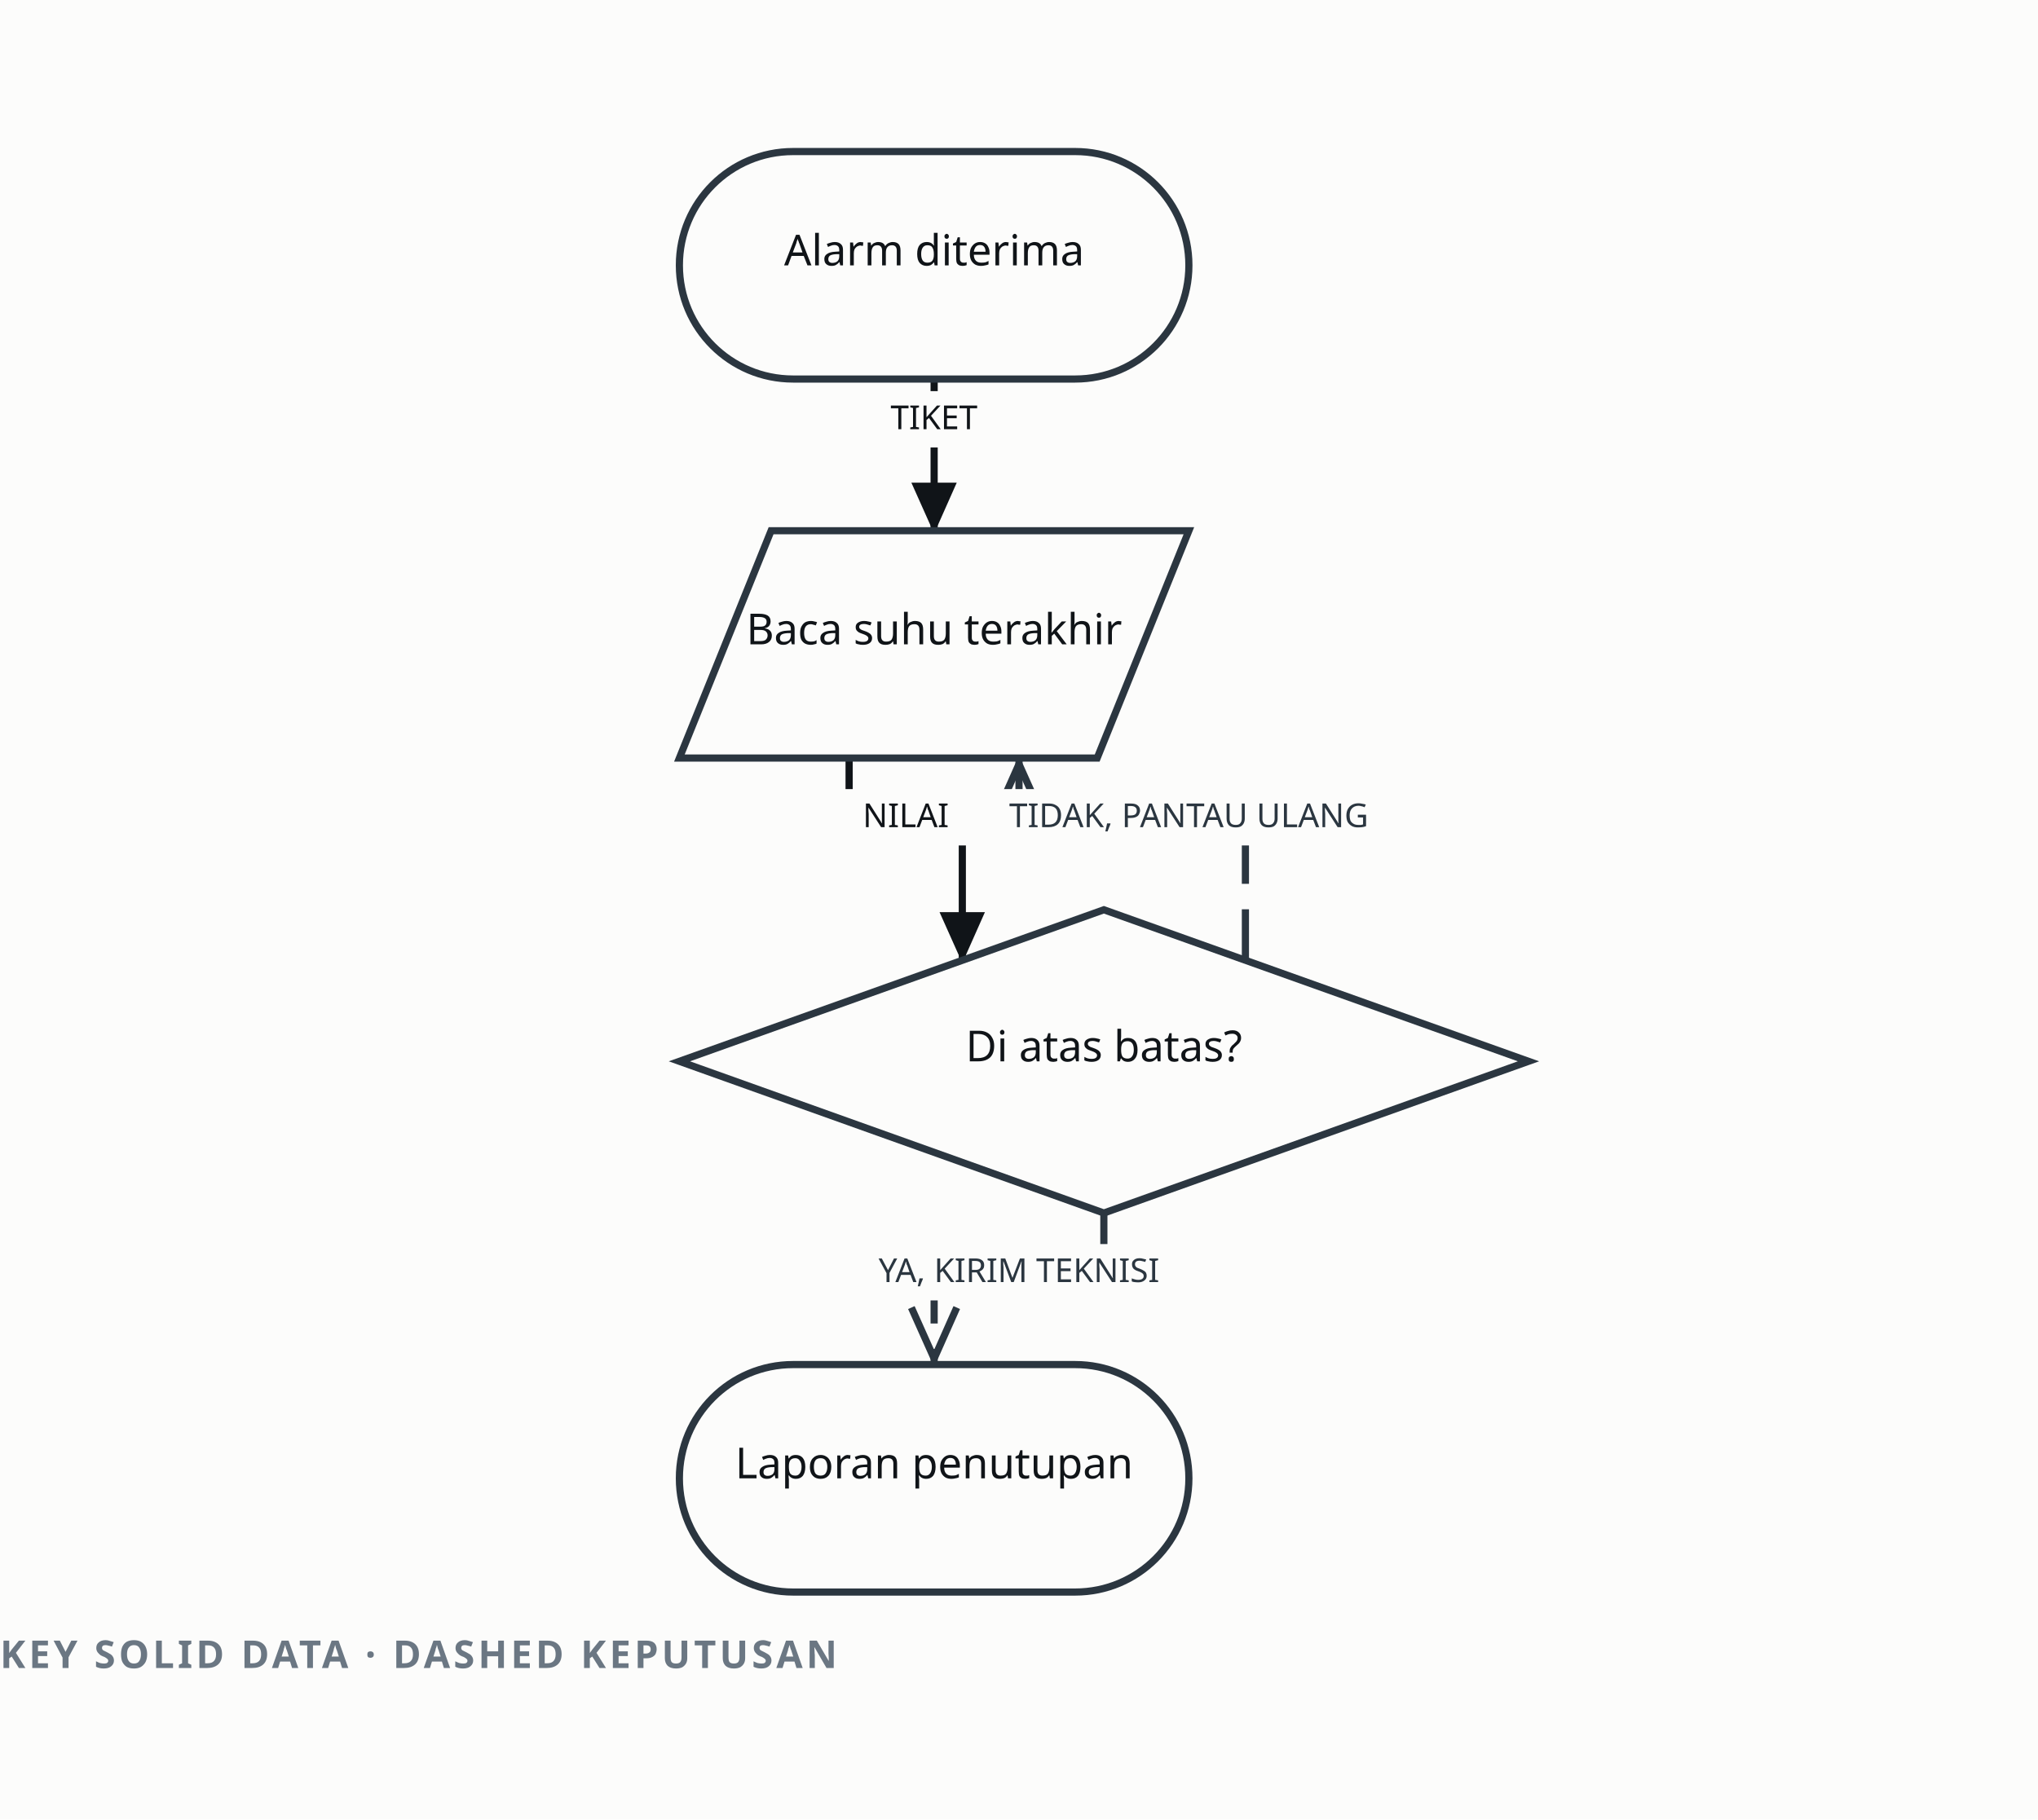
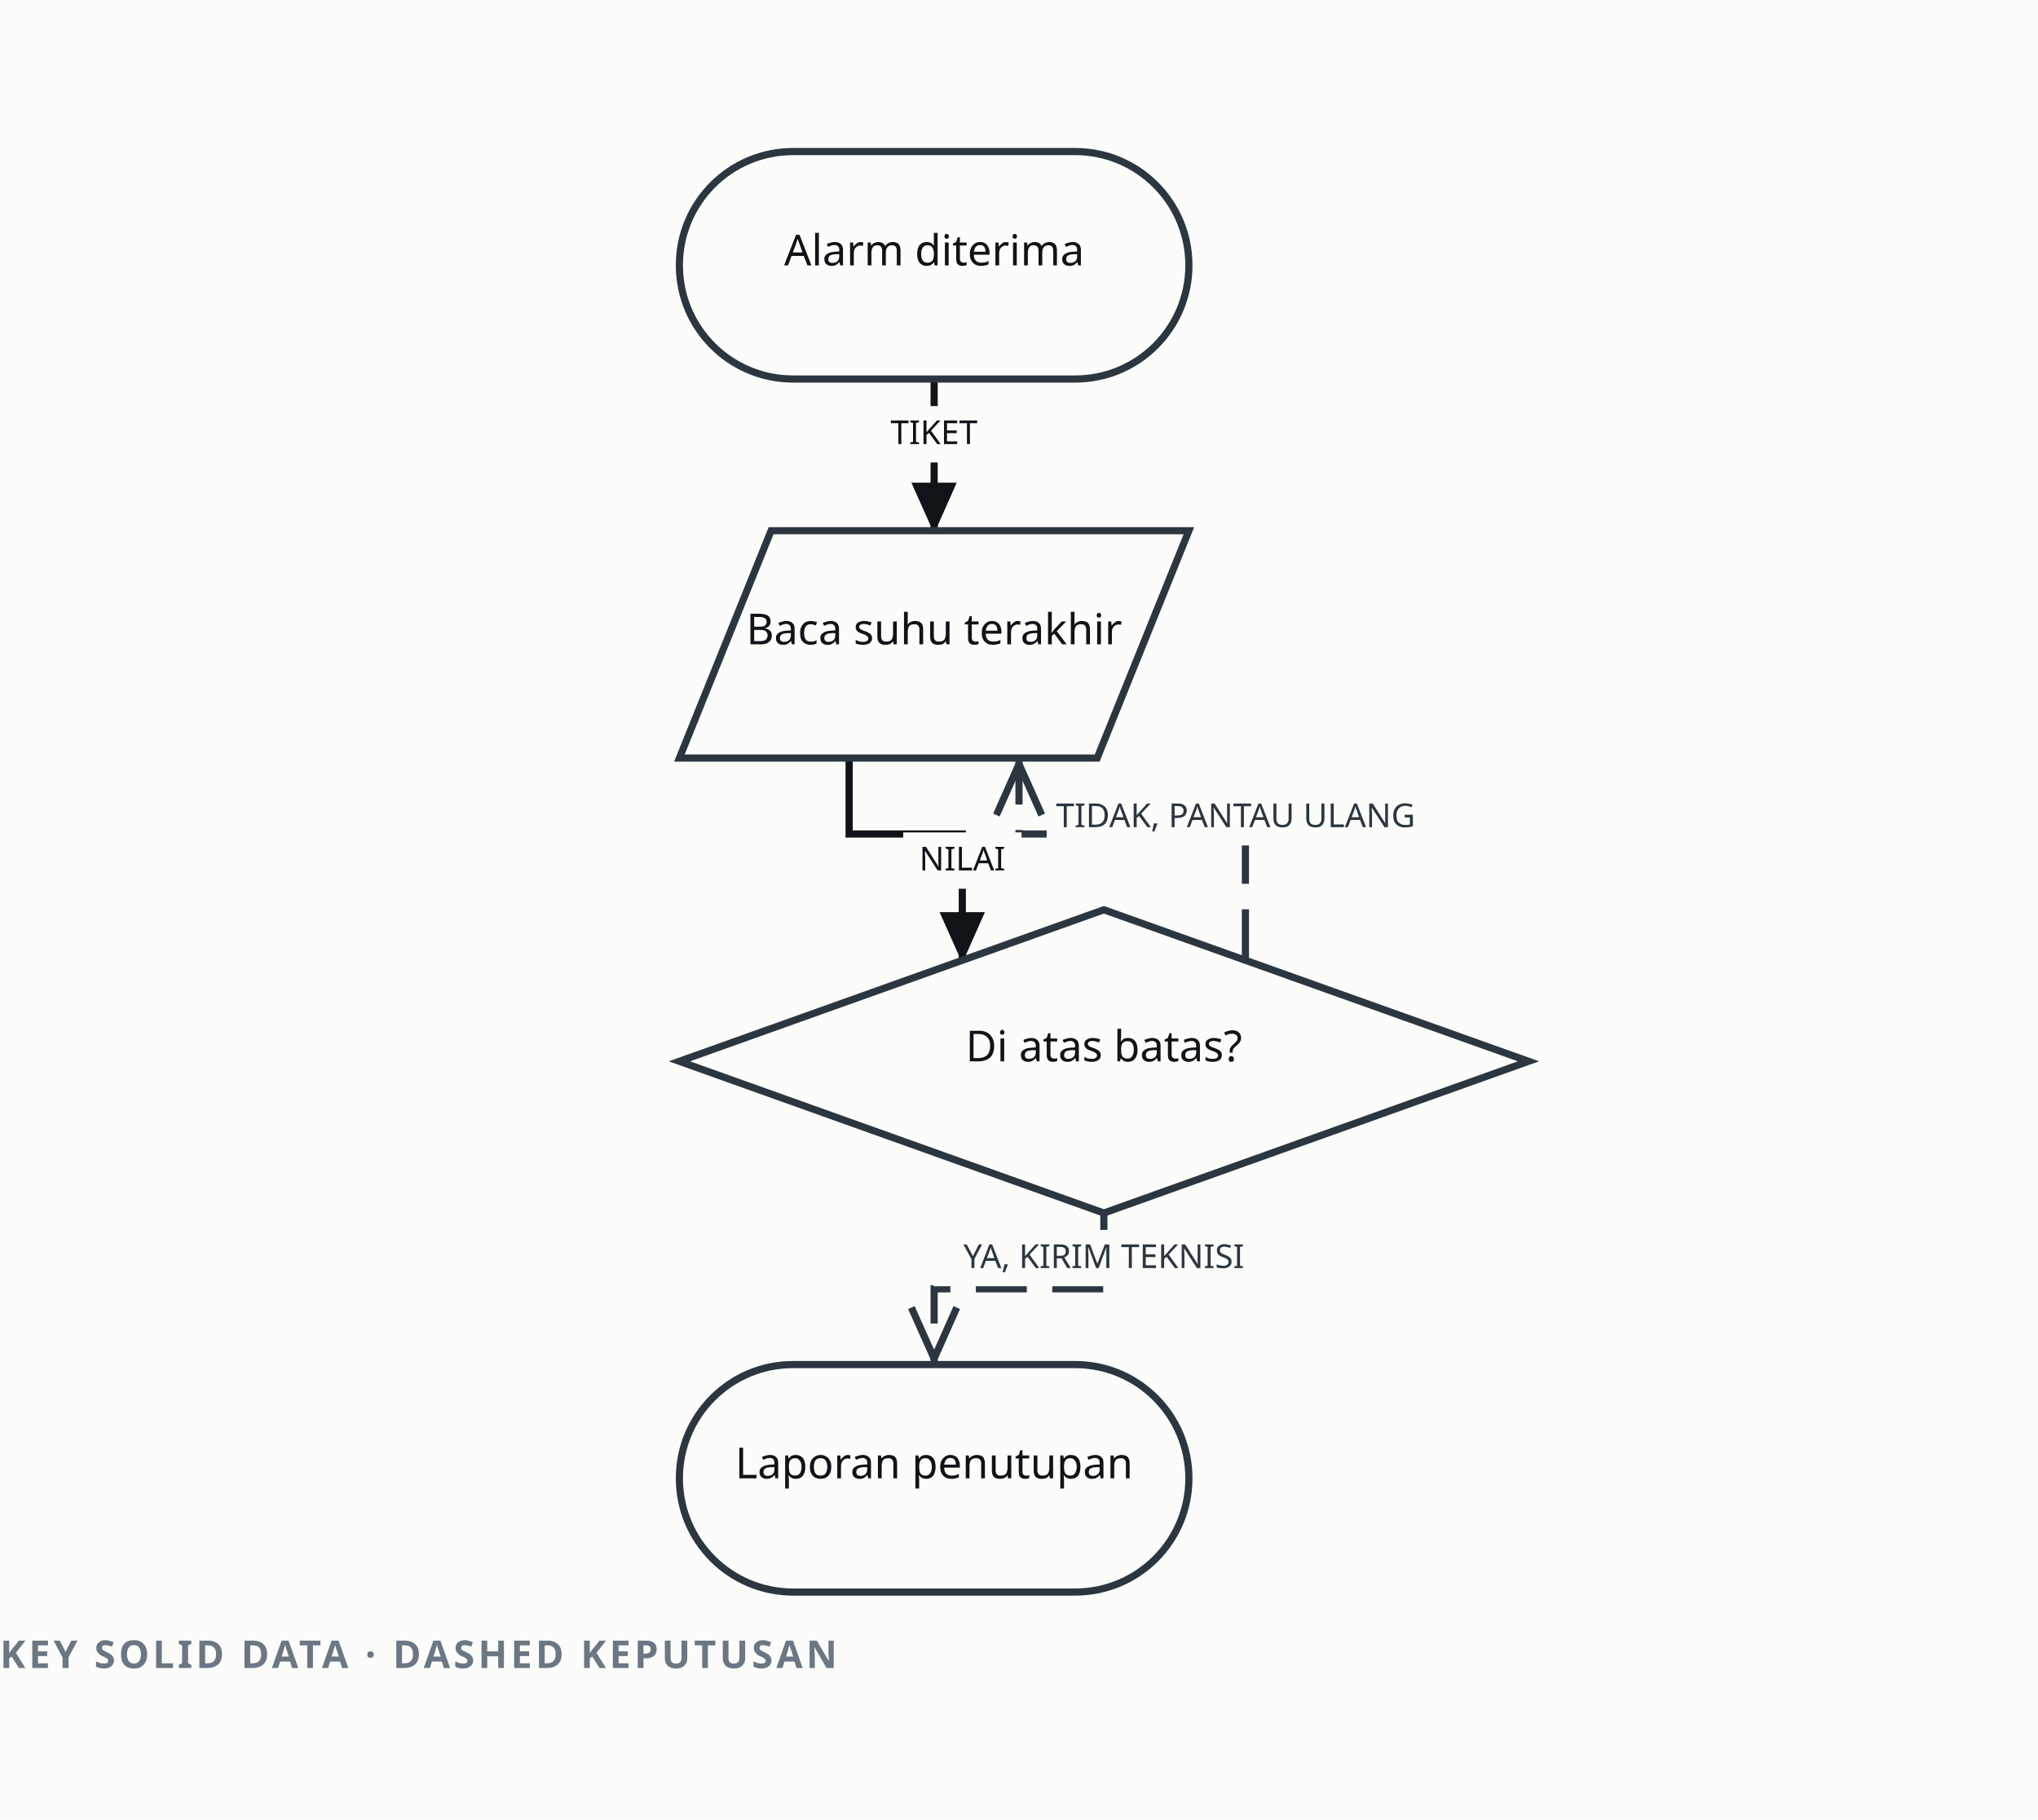
<svg xmlns="http://www.w3.org/2000/svg" width="128.0mm" height="114.3mm" viewBox="0 0 128.0 114.3" version="1.1">
  <defs>
    <marker id="head-control" markerUnits="userSpaceOnUse" markerWidth="5.2" markerHeight="4.85" refX="4.58" refY="2.42" orient="auto">
      <path d="M1.0,1.0 L4.2,2.42 L1.0,3.85" fill="none" stroke="#2B3640" stroke-width="0.45" />
    </marker>
    <marker id="head-data" markerUnits="userSpaceOnUse" markerWidth="5.2" markerHeight="4.85" refX="4.02" refY="2.42" orient="auto">
      <path d="M1.0,1.0 L4.2,2.42 L1.0,3.85 Z" fill="#101418" />
    </marker>
  </defs>
  <rect x="0" y="0" width="128.0" height="114.3" fill="#FCFCFB" />
  <path d="M 58.67 23.81 L 58.67 28.57 L 58.67 28.57 L 58.67 28.57 L 58.67 28.57 L 58.67 33.34" fill="none" stroke="#101418" stroke-width="0.45" marker-end="url(#head-data)" data-mark="link" data-series="data" data-index="0" />
  <path d="M 53.33 47.62 L 53.33 52.39 L 53.33 52.39 L 60.44 52.39 L 60.44 52.39 L 60.44 60.32" fill="none" stroke="#101418" stroke-width="0.45" marker-end="url(#head-data)" data-mark="link" data-series="data" data-index="1" />
  <path d="M 69.33 76.2 L 69.33 80.96 L 69.33 80.96 L 58.67 80.96 L 58.67 80.96 L 58.67 85.72" fill="none" stroke="#2B3640" stroke-width="0.45" stroke-dasharray="3.2,1.6" marker-end="url(#head-control)" data-mark="link" data-series="control" data-index="2" />
  <path d="M 78.22 60.32 L 78.22 52.39 L 78.22 52.39 L 64.0 52.39 L 64.0 52.39 L 64.0 47.62" fill="none" stroke="#2B3640" stroke-width="0.45" stroke-dasharray="3.2,1.6" marker-end="url(#head-control)" data-mark="link" data-series="control" data-index="3" />
-   <rect x="54.74" y="24.57" width="7.84" height="3.54" fill="#FCFCFB" />
-   <text x="58.67" y="26.96" font-family="IBM Plex Mono" font-size="2.081" font-weight="400" fill="#101418" text-anchor="middle">TIKET</text>
-   <rect x="52.97" y="49.57" width="7.84" height="3.54" fill="#FCFCFB" />
-   <text x="56.89" y="51.96" font-family="IBM Plex Mono" font-size="2.081" font-weight="400" fill="#101418" text-anchor="middle">NILAI</text>
-   <rect x="52.58" y="78.15" width="22.83" height="3.54" fill="#FCFCFB" />
-   <text x="64.0" y="80.54" font-family="IBM Plex Mono" font-size="2.081" font-weight="400" fill="#2B3640" text-anchor="middle">YA, KIRIM TEKNISI</text>
-   <rect x="62.0" y="49.57" width="25.33" height="3.54" fill="#FCFCFB" />
-   <text x="74.67" y="51.96" font-family="IBM Plex Mono" font-size="2.081" font-weight="400" fill="#2B3640" text-anchor="middle">TIDAK, PANTAU ULANG</text>
+   <rect x="54.95" y="25.51" width="7.43" height="3.54" fill="#FCFCFB" />
+   <text x="58.67" y="27.9" font-family="IBM Plex Mono" font-size="2.081" font-weight="400" fill="#101418" text-anchor="middle">TIKET</text>
+   <rect x="56.73" y="52.29" width="7.43" height="3.54" fill="#FCFCFB" />
+   <text x="60.44" y="54.68" font-family="IBM Plex Mono" font-size="2.081" font-weight="400" fill="#101418" text-anchor="middle">NILAI</text>
+   <rect x="58.63" y="77.26" width="21.41" height="3.54" fill="#FCFCFB" />
+   <text x="69.33" y="79.66" font-family="IBM Plex Mono" font-size="2.081" font-weight="400" fill="#2B3640" text-anchor="middle">YA, KIRIM TEKNISI</text>
+   <rect x="65.74" y="49.57" width="23.75" height="3.54" fill="#FCFCFB" />
+   <text x="77.61" y="51.96" font-family="IBM Plex Mono" font-size="2.081" font-weight="400" fill="#2B3640" text-anchor="middle">TIDAK, PANTAU ULANG</text>
  <rect x="42.67" y="9.52" width="32.0" height="14.29" rx="7.14" ry="7.14" data-node="mulai" fill="none" stroke="#2B3640" stroke-width="0.45" data-mark="node" data-index="0" />
  <text x="58.67" y="16.67" font-family="IBM Plex Sans Condensed" font-size="2.681" font-weight="400" fill="#101418" text-anchor="middle">Alarm diterima</text>
  <polygon points="48.43,33.34 74.67,33.34 68.91,47.62 42.67,47.62" data-node="baca" fill="none" stroke="#2B3640" stroke-width="0.45" data-mark="node" data-index="1" />
  <text x="58.67" y="40.48" font-family="IBM Plex Sans Condensed" font-size="2.681" font-weight="400" fill="#101418" text-anchor="middle">Baca suhu terakhir</text>
  <polygon points="69.33,57.15 96.0,66.67 69.33,76.2 42.67,66.67" data-node="cek" fill="none" stroke="#2B3640" stroke-width="0.45" data-mark="node" data-index="2" />
  <text x="69.33" y="66.67" font-family="IBM Plex Sans Condensed" font-size="2.681" font-weight="400" fill="#101418" text-anchor="middle">Di atas batas?</text>
  <rect x="42.67" y="85.72" width="32.0" height="14.29" rx="7.14" ry="7.14" data-node="selesai" fill="none" stroke="#2B3640" stroke-width="0.45" data-mark="node" data-index="3" />
  <text x="58.67" y="92.87" font-family="IBM Plex Sans Condensed" font-size="2.681" font-weight="400" fill="#101418" text-anchor="middle">Laporan penutupan</text>
  <text x="0" y="104.78" font-family="IBM Plex Sans Condensed" font-size="2.399" font-weight="600" fill="#6B7783" text-anchor="start" letter-spacing="0.216">KEY  SOLID DATA  ·  DASHED KEPUTUSAN</text>
</svg>
